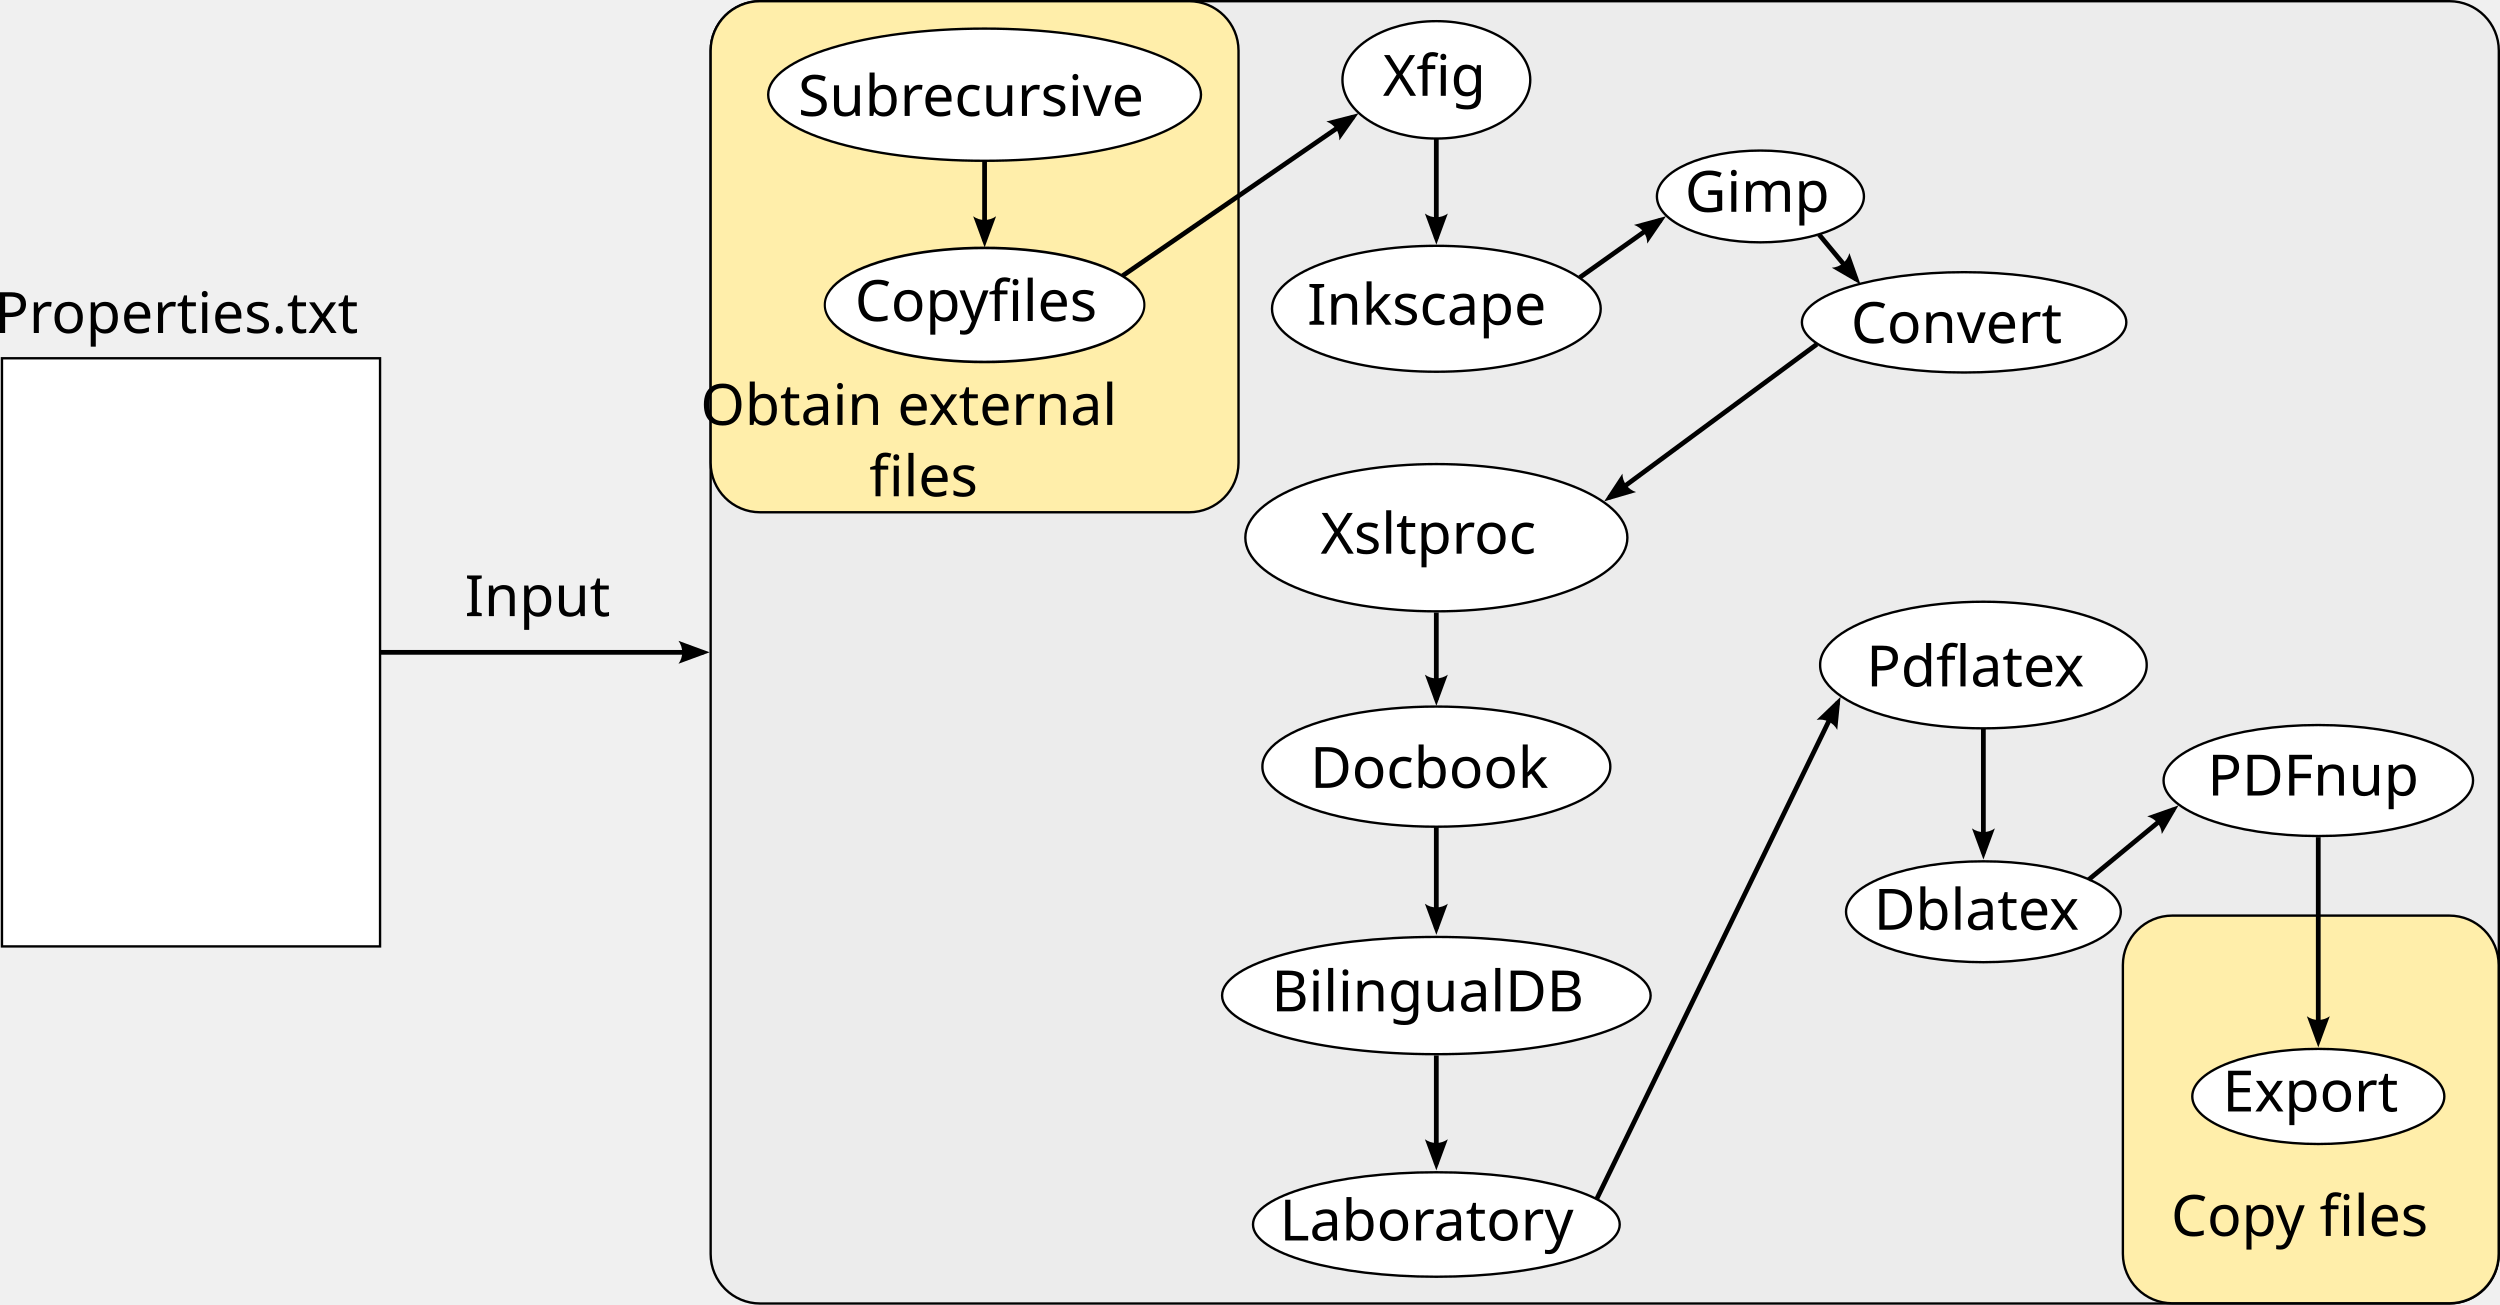
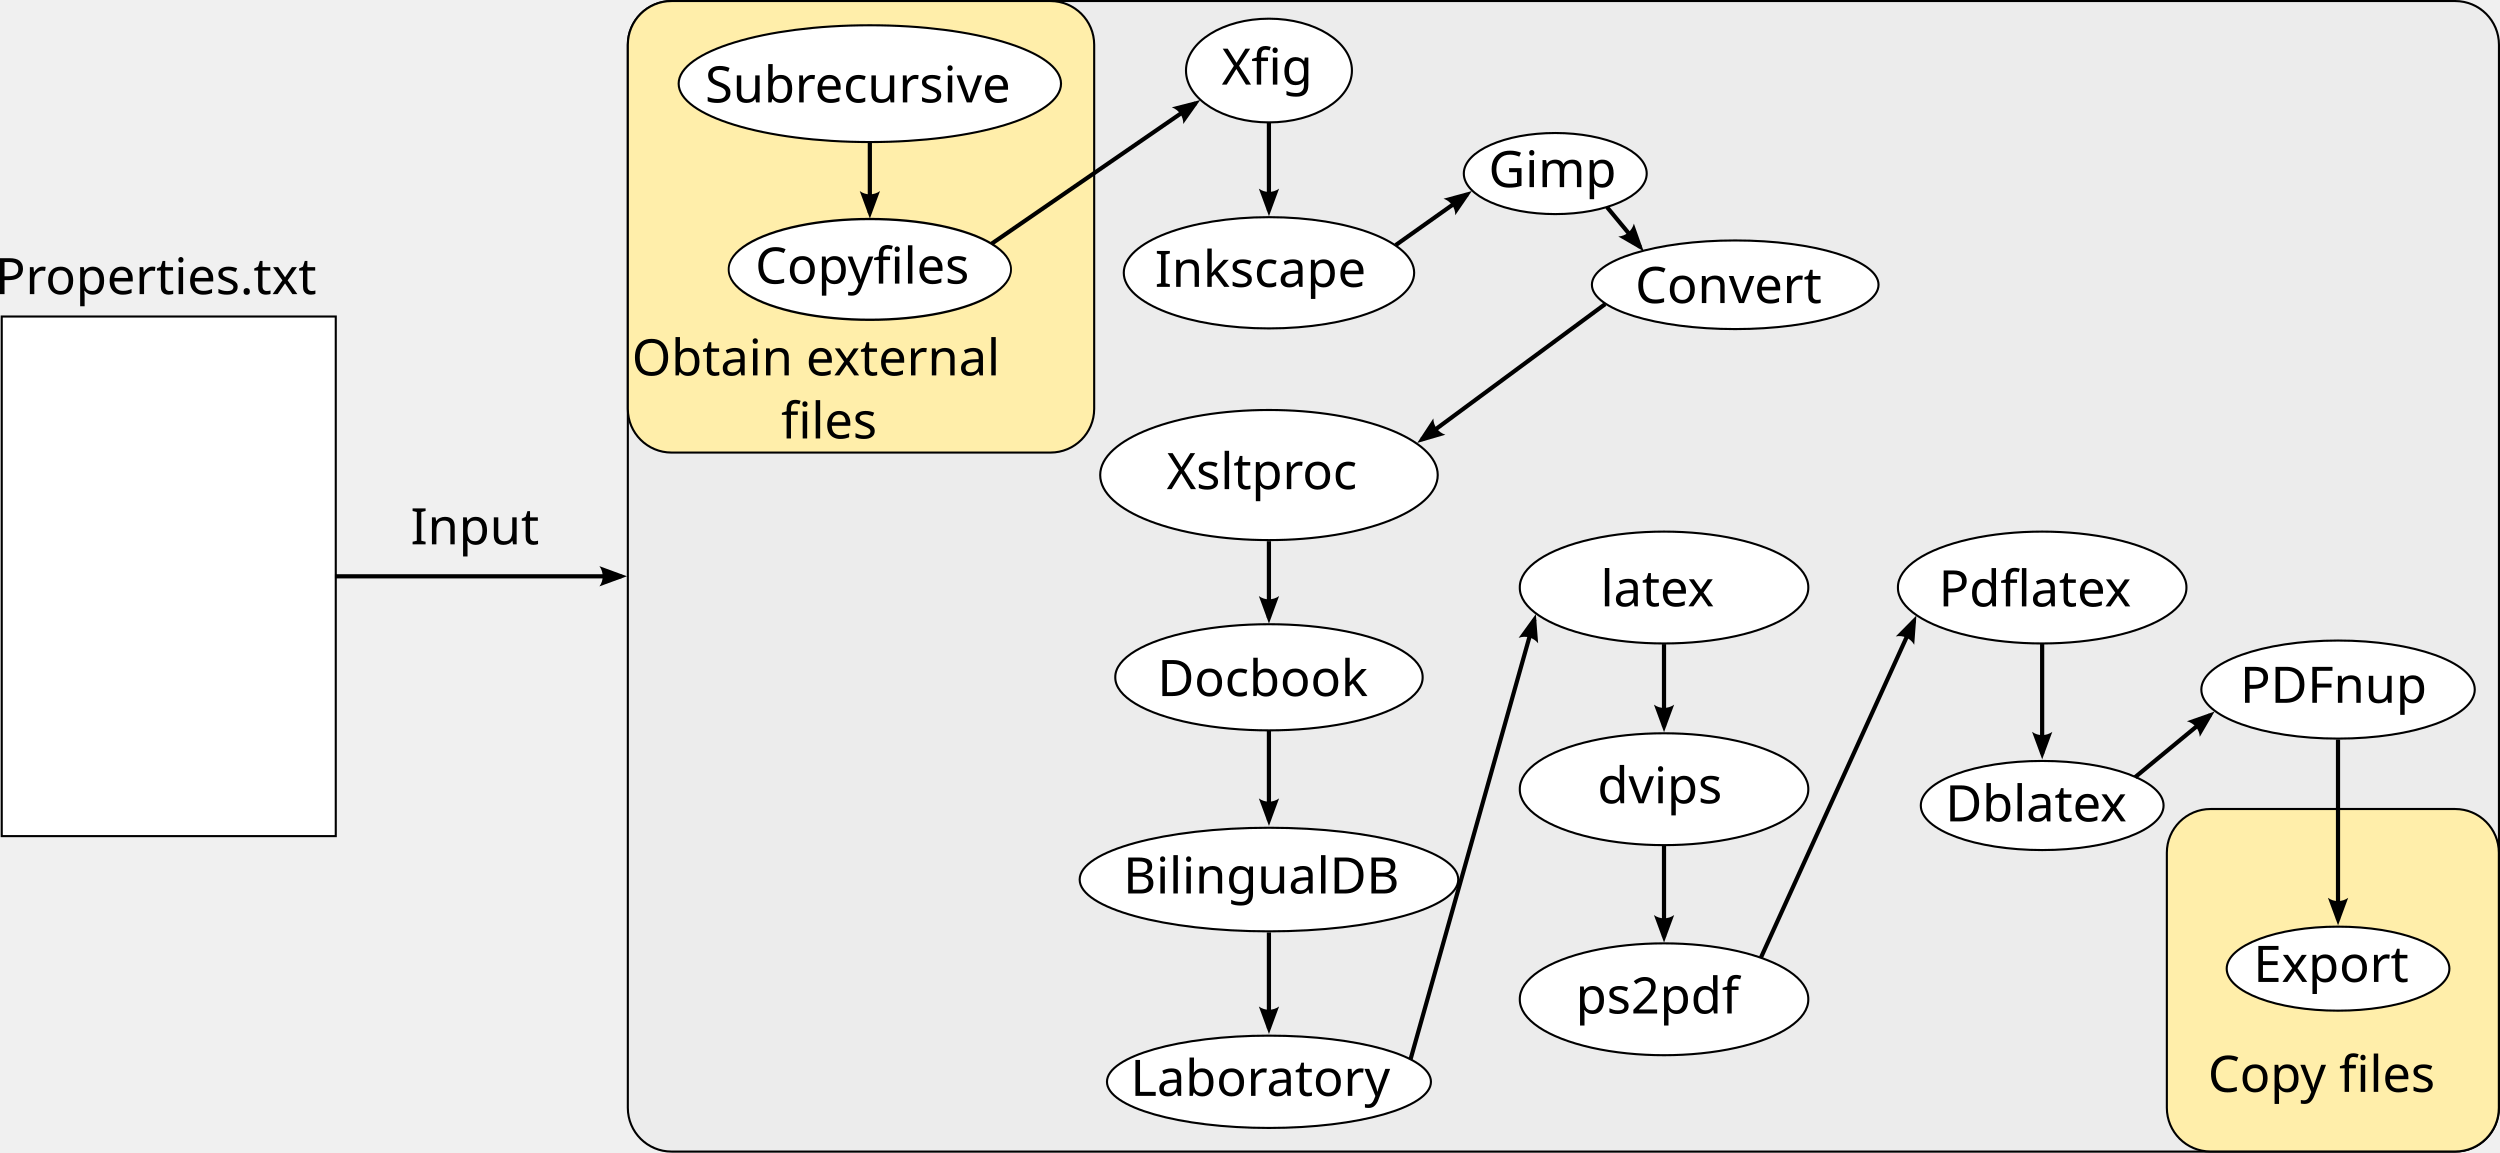
- <svg xmlns="http://www.w3.org/2000/svg" width="525.675" height="274.336" id="svg2" version="1.0">
+ <svg xmlns="http://www.w3.org/2000/svg" width="595.018" height="274.336" id="svg2" version="1.0">
  <defs id="defs4">
    <marker orient="auto" refY="0" refX="0" id="Arrow2Lend" style="overflow:visible">
      <path id="path3357" style="font-size:12px;fill-rule:evenodd;stroke-width:0.625;stroke-linejoin:round" d="M 8.719,4.034 L -2.207,0.016 L 8.719,-4.002 C 6.973,-1.63 6.983,1.616 8.719,4.034 z " transform="matrix(-1.1,0,0,-1.1,-1.1,0)" />
    </marker>
    <marker orient="auto" refY="0" refX="0" id="Arrow2Mstart" style="overflow:visible">
      <path id="path3218" style="font-size:12px;fill-rule:evenodd;stroke-width:0.625;stroke-linejoin:round" d="M 8.719,4.034 L -2.207,0.016 L 8.719,-4.002 C 6.973,-1.63 6.983,1.616 8.719,4.034 z " transform="scale(0.6,0.6)" />
    </marker>
    <marker orient="auto" refY="0" refX="0" id="Arrow2Mend" style="overflow:visible">
      <path id="path3221" style="font-size:12px;fill-rule:evenodd;stroke-width:0.625;stroke-linejoin:round" d="M 8.719,4.034 L -2.207,0.016 L 8.719,-4.002 C 6.973,-1.63 6.983,1.616 8.719,4.034 z " transform="scale(-0.6,-0.6)" />
    </marker>
  </defs>
  <g id="layer1" transform="translate(-1.019056,-165.4084)">
    <text xml:space="preserve" style="font-size:12px;font-style:normal;font-weight:normal;fill:#000000;fill-opacity:1;stroke:none;stroke-width:1px;stroke-linecap:butt;stroke-linejoin:miter;stroke-opacity:1;font-family:Verdana" x="433.064" y="282.679" id="text2474" transform="translate(85.0043,-97.28742)">
      <tspan id="tspan2476" x="433.064" y="282.679"> </tspan>
    </text>
-     <g id="g4698" transform="translate(0,6.926212)">
-       <rect ry="10.4" rx="10.4" y="158.732" x="150.448" height="273.836" width="375.996" id="rect3524" style="fill:#ececec;fill-opacity:1;fill-rule:nonzero;stroke:#000000;stroke-width:0.5;stroke-miterlimit:4;stroke-dasharray:none;stroke-dashoffset:0;stroke-opacity:1" />
-       <g transform="translate(-145.6087,195.8317)" id="g2301">
-         <path style="opacity:1;fill:#ffffff;fill-opacity:1;fill-rule:nonzero;stroke:#000000;stroke-width:0.5;stroke-miterlimit:4;stroke-dasharray:none;stroke-dashoffset:0;stroke-opacity:1" id="path2287" d="M 388.655 101.318 A 21.766 9.649 0 1 1  345.122,101.318 A 21.766 9.649 0 1 1  388.655 101.318 z" transform="translate(149.9023,-97.36083)" />
-         <text xml:space="preserve" style="font-size:12px;font-style:normal;font-weight:normal;fill:#000000;fill-opacity:1;stroke:none;stroke-width:1px;stroke-linecap:butt;stroke-linejoin:miter;stroke-opacity:1;font-family:Verdana" x="500.914" y="7.191" id="text2182">
-           <tspan id="tspan2184" x="500.914" y="7.191">Gimp</tspan>
+     <rect style="fill:#ececec;fill-opacity:1;fill-rule:nonzero;stroke:#000000;stroke-width:0.5;stroke-miterlimit:4;stroke-dasharray:none;stroke-dashoffset:0;stroke-opacity:1" id="rect3524" width="445.34" height="273.836" x="150.448" y="165.658" rx="10.4" ry="10.4" />
+     <g id="g2301" transform="translate(-145.6087,202.7579)">
+       <path transform="translate(149.9023,-97.36083)" d="M 388.655 101.318 A 21.766 9.649 0 1 1  345.122,101.318 A 21.766 9.649 0 1 1  388.655 101.318 z" id="path2287" style="opacity:1;fill:#ffffff;fill-opacity:1;fill-rule:nonzero;stroke:#000000;stroke-width:0.5;stroke-miterlimit:4;stroke-dasharray:none;stroke-dashoffset:0;stroke-opacity:1" />
+       <text id="text2182" y="7.191" x="500.914" style="font-size:12px;font-style:normal;font-weight:normal;fill:#000000;fill-opacity:1;stroke:none;stroke-width:1px;stroke-linecap:butt;stroke-linejoin:miter;stroke-opacity:1;font-family:Verdana" xml:space="preserve">
+         <tspan y="7.191" x="500.914" id="tspan2184">Gimp</tspan>
+       </text>
+     </g>
+     <g id="g2335" transform="translate(-130.7219,225.0398)">
+       <path transform="translate(149.9023,-97.36083)" d="M 320.438 198.93 A 36.577 12.566 0 1 1  247.285,198.93 A 36.577 12.566 0 1 1  320.438 198.93 z" id="path2295" style="opacity:1;fill:#ffffff;fill-opacity:1;fill-rule:nonzero;stroke:#000000;stroke-width:0.5;stroke-miterlimit:4;stroke-dasharray:none;stroke-dashoffset:0;stroke-opacity:1" />
+       <text id="text3419" y="106.037" x="407.235" style="font-size:12px;font-style:normal;font-weight:normal;fill:#000000;fill-opacity:1;stroke:none;stroke-width:1px;stroke-linecap:butt;stroke-linejoin:miter;stroke-opacity:1;font-family:Verdana" xml:space="preserve">
+         <tspan y="106.037" x="407.235" id="tspan3421">Docbook</tspan>
+       </text>
+     </g>
+     <g id="g2394" transform="translate(41.48033,290.4019)">
+       <path transform="translate(270.1787,-103.33)" d="M 204.306 170.052 A 28.89 10.605 0 1 1  146.525,170.052 A 28.89 10.605 0 1 1  204.306 170.052 z" id="path2392" style="opacity:1;fill:#ffffff;fill-opacity:1;fill-rule:nonzero;stroke:#000000;stroke-width:0.5;stroke-miterlimit:4;stroke-dasharray:none;stroke-dashoffset:0;stroke-opacity:1" />
+       <text id="text2388" y="70.5" x="422.555" style="font-size:12px;font-style:normal;font-weight:normal;fill:#000000;fill-opacity:1;stroke:none;stroke-width:1px;stroke-linecap:butt;stroke-linejoin:miter;stroke-opacity:1;font-family:Verdana" xml:space="preserve">
+         <tspan y="70.5" x="422.555" id="tspan2390">Dblatex</tspan>
+       </text>
+     </g>
+     <rect ry="10.4" rx="10.4" y="165.658" x="150.448" height="107.465" width="110.994" id="rect3533" style="fill:#ffeeaa;fill-opacity:1;fill-rule:nonzero;stroke:#000000;stroke-width:0.5;stroke-miterlimit:4;stroke-dasharray:none;stroke-dashoffset:0;stroke-opacity:1" />
+     <g id="g3540" transform="translate(-224.9815,318.6702)">
+       <path style="fill:#ffffff;fill-opacity:1;fill-rule:nonzero;stroke:#000000;stroke-width:0.636;stroke-miterlimit:4;stroke-dasharray:none;stroke-dashoffset:0;stroke-opacity:1" id="path3546" d="M 344.224 7.969 A 47.348 13.688 0 1 1  249.529,7.969 A 47.348 13.688 0 1 1  344.224 7.969 z" transform="matrix(0.7095948,0,0,0.8721525,222.3667,-96.09201)" />
+       <text xml:space="preserve" style="font-size:12px;font-style:normal;font-weight:normal;fill:#000000;fill-opacity:1;stroke:none;stroke-width:1px;stroke-linecap:butt;stroke-linejoin:miter;stroke-opacity:1;font-family:Verdana" x="405.753" y="-85.761" id="text3542">
+         <tspan id="tspan3544" x="405.753" y="-85.761">Copyfiles</tspan>
+       </text>
+     </g>
+     <g id="g2513" transform="translate(0,6.926212)">
+       <g transform="translate(-73.50084,214.3984)" id="g3548">
+         <path transform="translate(149.9023,-97.36083)" d="M 246.387 58.234 A 19.747 12.342 0 1 1  206.893,58.234 A 19.747 12.342 0 1 1  246.387 58.234 z" id="path3554" style="opacity:1;fill:#ffffff;fill-opacity:1;fill-rule:nonzero;stroke:#000000;stroke-width:0.5;stroke-miterlimit:4;stroke-dasharray:none;stroke-dashoffset:0;stroke-opacity:1" />
+         <text id="text3550" y="-35.778" x="365.296" style="font-size:12px;font-style:normal;font-weight:normal;fill:#000000;fill-opacity:1;stroke:none;stroke-width:1px;stroke-linecap:butt;stroke-linejoin:miter;stroke-opacity:1;font-family:Verdana" xml:space="preserve">
+           <tspan y="-35.778" x="365.296" id="tspan3552">Xfig</tspan>
        </text>
      </g>
-       <g transform="translate(-130.7219,218.1136)" id="g2335">
-         <path style="opacity:1;fill:#ffffff;fill-opacity:1;fill-rule:nonzero;stroke:#000000;stroke-width:0.5;stroke-miterlimit:4;stroke-dasharray:none;stroke-dashoffset:0;stroke-opacity:1" id="path2295" d="M 320.438 198.93 A 36.577 12.566 0 1 1  247.285,198.93 A 36.577 12.566 0 1 1  320.438 198.93 z" transform="translate(149.9023,-97.36083)" />
-         <text xml:space="preserve" style="font-size:12px;font-style:normal;font-weight:normal;fill:#000000;fill-opacity:1;stroke:none;stroke-width:1px;stroke-linecap:butt;stroke-linejoin:miter;stroke-opacity:1;font-family:Verdana" x="407.235" y="106.037" id="text3419">
-           <tspan id="tspan3421" x="407.235" y="106.037">Docbook</tspan>
+       <g transform="translate(-158.7715,255.8038)" id="g3556">
+         <path transform="translate(149.9023,-97.36083)" d="M 346.468 64.966 A 34.557 13.239 0 1 1  277.354,64.966 A 34.557 13.239 0 1 1  346.468 64.966 z" id="path3562" style="opacity:1;fill:#ffffff;fill-opacity:1;fill-rule:nonzero;stroke:#000000;stroke-width:0.5;stroke-miterlimit:4;stroke-dasharray:none;stroke-dashoffset:0;stroke-opacity:1" />
+         <text id="text3558" y="-29.044" x="434.646" style="font-size:12px;font-style:normal;font-weight:normal;fill:#000000;fill-opacity:1;stroke:none;stroke-width:1px;stroke-linecap:butt;stroke-linejoin:miter;stroke-opacity:1;font-family:Verdana" xml:space="preserve">
+           <tspan y="-29.044" x="434.646" id="tspan3560">Inkscape</tspan>
        </text>
      </g>
-       <g transform="translate(-27.52192,283.4757)" id="g2394">
-         <path style="opacity:1;fill:#ffffff;fill-opacity:1;fill-rule:nonzero;stroke:#000000;stroke-width:0.5;stroke-miterlimit:4;stroke-dasharray:none;stroke-dashoffset:0;stroke-opacity:1" id="path2392" d="M 204.306 170.052 A 28.89 10.605 0 1 1  146.525,170.052 A 28.89 10.605 0 1 1  204.306 170.052 z" transform="translate(270.1787,-103.33)" />
-         <text xml:space="preserve" style="font-size:12px;font-style:normal;font-weight:normal;fill:#000000;fill-opacity:1;stroke:none;stroke-width:1px;stroke-linecap:butt;stroke-linejoin:miter;stroke-opacity:1;font-family:Verdana" x="422.555" y="70.5" id="text2388">
-           <tspan id="tspan2390" x="422.555" y="70.5">Dblatex</tspan>
-         </text>
-       </g>
-       <rect style="fill:#ffeeaa;fill-opacity:1;fill-rule:nonzero;stroke:#000000;stroke-width:0.5;stroke-miterlimit:4;stroke-dasharray:none;stroke-dashoffset:0;stroke-opacity:1" id="rect3533" width="110.994" height="107.465" x="150.448" y="158.732" rx="10.4" ry="10.4" />
-       <g transform="translate(-224.9815,311.744)" id="g3540">
-         <path transform="matrix(0.7095948,0,0,0.8721525,222.3667,-96.09201)" d="M 344.224 7.969 A 47.348 13.688 0 1 1  249.529,7.969 A 47.348 13.688 0 1 1  344.224 7.969 z" id="path3546" style="fill:#ffffff;fill-opacity:1;fill-rule:nonzero;stroke:#000000;stroke-width:0.636;stroke-miterlimit:4;stroke-dasharray:none;stroke-dashoffset:0;stroke-opacity:1" />
-         <text id="text3542" y="-85.761" x="405.753" style="font-size:12px;font-style:normal;font-weight:normal;fill:#000000;fill-opacity:1;stroke:none;stroke-width:1px;stroke-linecap:butt;stroke-linejoin:miter;stroke-opacity:1;font-family:Verdana" xml:space="preserve">
-           <tspan y="-85.761" x="405.753" id="tspan3544">Copyfiles</tspan>
-         </text>
-       </g>
-       <g id="g2513">
-         <g id="g3548" transform="translate(-73.50084,214.3984)">
-           <path style="opacity:1;fill:#ffffff;fill-opacity:1;fill-rule:nonzero;stroke:#000000;stroke-width:0.5;stroke-miterlimit:4;stroke-dasharray:none;stroke-dashoffset:0;stroke-opacity:1" id="path3554" d="M 246.387 58.234 A 19.747 12.342 0 1 1  206.893,58.234 A 19.747 12.342 0 1 1  246.387 58.234 z" transform="translate(149.9023,-97.36083)" />
-           <text xml:space="preserve" style="font-size:12px;font-style:normal;font-weight:normal;fill:#000000;fill-opacity:1;stroke:none;stroke-width:1px;stroke-linecap:butt;stroke-linejoin:miter;stroke-opacity:1;font-family:Verdana" x="365.296" y="-35.778" id="text3550">
-             <tspan id="tspan3552" x="365.296" y="-35.778">Xfig</tspan>
-           </text>
-         </g>
-         <g id="g3556" transform="translate(-158.7715,255.8038)">
-           <path style="opacity:1;fill:#ffffff;fill-opacity:1;fill-rule:nonzero;stroke:#000000;stroke-width:0.5;stroke-miterlimit:4;stroke-dasharray:none;stroke-dashoffset:0;stroke-opacity:1" id="path3562" d="M 346.468 64.966 A 34.557 13.239 0 1 1  277.354,64.966 A 34.557 13.239 0 1 1  346.468 64.966 z" transform="translate(149.9023,-97.36083)" />
-           <text xml:space="preserve" style="font-size:12px;font-style:normal;font-weight:normal;fill:#000000;fill-opacity:1;stroke:none;stroke-width:1px;stroke-linecap:butt;stroke-linejoin:miter;stroke-opacity:1;font-family:Verdana" x="434.646" y="-29.044" id="text3558">
-             <tspan id="tspan3560" x="434.646" y="-29.044">Inkscape</tspan>
-           </text>
-         </g>
-       </g>
-       <g id="g3572" transform="translate(-26.70789,194.477)">
-         <path transform="translate(149.9023,-97.36083)" d="M 324.926 129.143 A 34.108 10.547 0 1 1  256.709,129.143 A 34.108 10.547 0 1 1  324.926 129.143 z" id="path3580" style="fill:#ffffff;fill-opacity:1;fill-rule:nonzero;stroke:#000000;stroke-width:0.5;stroke-miterlimit:4;stroke-dasharray:none;stroke-dashoffset:0;stroke-opacity:1" />
-         <text id="text3574" y="36.133" x="416.919" style="font-size:12px;font-style:normal;font-weight:normal;fill:#000000;fill-opacity:1;stroke:none;stroke-width:1px;stroke-linecap:butt;stroke-linejoin:miter;stroke-opacity:1;font-family:Verdana" xml:space="preserve">
-           <tspan y="36.133" x="416.919" id="tspan3576">Convert</tspan>
-           <tspan id="tspan3578" y="51.133" x="416.919" />
-         </text>
-       </g>
-       <g id="g3582" transform="translate(-62.05663,215.9776)">
-         <path transform="translate(149.9023,-97.36083)" d="M 255.363 152.929 A 40.167 15.483 0 1 1  175.029,152.929 A 40.167 15.483 0 1 1  255.363 152.929 z" id="path3588" style="opacity:1;fill:#ffffff;fill-opacity:1;fill-rule:nonzero;stroke:#000000;stroke-width:0.5;stroke-miterlimit:4;stroke-dasharray:none;stroke-dashoffset:0;stroke-opacity:1" />
-         <text id="text3584" y="58.92" x="340.75" style="font-size:12px;font-style:normal;font-weight:normal;fill:#000000;fill-opacity:1;stroke:none;stroke-width:1px;stroke-linecap:butt;stroke-linejoin:miter;stroke-opacity:1;font-family:Verdana" xml:space="preserve">
-           <tspan id="tspan3586" y="58.92" x="340.75">Xsltproc</tspan>
-         </text>
-       </g>
-       <g id="g3598" transform="translate(-97.37204,240.0578)">
-         <path transform="translate(149.9023,-97.36083)" d="M 399.874 155.622 A 34.333 13.239 0 1 1  331.209,155.622 A 34.333 13.239 0 1 1  399.874 155.622 z" id="path3604" style="fill:#ffffff;fill-opacity:1;fill-rule:nonzero;stroke:#000000;stroke-width:0.5;stroke-miterlimit:4;stroke-dasharray:none;stroke-dashoffset:0;stroke-opacity:1" />
-         <text id="text3600" y="62.758" x="490.835" style="font-size:12px;font-style:normal;font-weight:normal;fill:#000000;fill-opacity:1;stroke:none;stroke-width:1px;stroke-linecap:butt;stroke-linejoin:miter;stroke-opacity:1;font-family:Verdana" xml:space="preserve">
-           <tspan y="62.758" x="490.835" id="tspan3602">Pdflatex</tspan>
-         </text>
-       </g>
-       <g id="g3606" transform="translate(-52.98403,200.3905)">
-         <path transform="translate(149.9023,-97.36083)" d="M 424.109 219.575 A 32.537 11.669 0 1 1  359.034,219.575 A 32.537 11.669 0 1 1  424.109 219.575 z" id="path3612" style="opacity:1;fill:#ffffff;fill-opacity:1;fill-rule:nonzero;stroke:#000000;stroke-width:0.5;stroke-miterlimit:4;stroke-dasharray:none;stroke-dashoffset:0;stroke-opacity:1" />
-         <text id="text3608" y="125.369" x="518.177" style="font-size:12px;font-style:normal;font-weight:normal;fill:#000000;fill-opacity:1;stroke:none;stroke-width:1px;stroke-linecap:butt;stroke-linejoin:miter;stroke-opacity:1;font-family:Verdana" xml:space="preserve">
-           <tspan y="125.369" x="518.177" id="tspan3610">PDFnup</tspan>
-         </text>
-       </g>
-       <rect ry="10.4" rx="10.4" y="351.006" x="447.397" height="81.517" width="79.021" id="rect4518" style="fill:#ffeeaa;fill-opacity:1;fill-rule:nonzero;stroke:#000000;stroke-width:0.5;stroke-miterlimit:4;stroke-dasharray:none;stroke-dashoffset:0;stroke-opacity:1" />
-       <path style="fill:#ffffff;fill-opacity:1;fill-rule:nonzero;stroke:#000000;stroke-width:0.5;stroke-miterlimit:4;stroke-dasharray:none;stroke-dashoffset:0;stroke-opacity:1" id="path3620" d="M 5.5 189.897 A 26.5 10 0 1 1  -47.5,189.897 A 26.5 10 0 1 1  5.5 189.897 z" transform="translate(509.4899,199.1346)" />
-       <text xml:space="preserve" style="font-size:12px;font-style:normal;font-weight:normal;fill:#000000;fill-opacity:1;stroke:none;stroke-width:1px;stroke-linecap:butt;stroke-linejoin:miter;stroke-opacity:1;font-family:Verdana" x="468.366" y="392.187" id="text3616">
-         <tspan id="tspan3618" x="468.366" y="392.187">Export</tspan>
-       </text>
-       <g transform="translate(-119.2668,-6.100592)" id="g2492">
-         <path style="fill:#ffffff;fill-opacity:1;fill-rule:nonzero;stroke:#000000;stroke-width:0.5;stroke-miterlimit:4;stroke-dasharray:none;stroke-dashoffset:0;stroke-opacity:1" id="path2478" d="M 287.813 281.782 A 45.503 13.898 0 1 1  196.807,281.782 A 45.503 13.898 0 1 1  287.813 281.782 z" transform="translate(85.0043,-97.28742)" />
-         <text xml:space="preserve" style="font-size:12px;font-style:normal;font-weight:normal;fill:#000000;fill-opacity:1;stroke:none;stroke-width:1px;stroke-linecap:butt;stroke-linejoin:miter;stroke-opacity:1;font-family:Verdana" x="288.109" y="188.962" id="text2462">
-           <tspan id="tspan2464" x="288.109" y="188.962">Subrecursive</tspan>
-         </text>
-       </g>
-       <g transform="translate(-95.77715,203.8922)" id="g2497">
-         <path style="opacity:1;fill:#ffffff;fill-opacity:1;fill-rule:nonzero;stroke:#000000;stroke-width:0.5;stroke-miterlimit:4;stroke-dasharray:none;stroke-dashoffset:0;stroke-opacity:1" id="path2480" d="M 352.369 309.353 A 38.554 10.984 0 1 1  275.26,309.353 A 38.554 10.984 0 1 1  352.369 309.353 z" transform="translate(85.0043,-97.28742)" />
-         <text xml:space="preserve" style="font-size:12px;font-style:normal;font-weight:normal;fill:#000000;fill-opacity:1;stroke:none;stroke-width:1px;stroke-linecap:butt;stroke-linejoin:miter;stroke-opacity:1;font-family:Verdana" x="365.88" y="215.417" id="text2470">
-           <tspan id="tspan2472" x="365.88" y="215.417">Laboratory</tspan>
-         </text>
-       </g>
-       <g transform="translate(-74.48256,78.19791)" id="g2502">
-         <path style="opacity:1;fill:#ffffff;fill-opacity:1;fill-rule:nonzero;stroke:#000000;stroke-width:0.5;stroke-miterlimit:4;stroke-dasharray:none;stroke-dashoffset:0;stroke-opacity:1" id="path2482" d="M 337.575 386.91 A 45.055 12.328 0 1 1  247.465,386.91 A 45.055 12.328 0 1 1  337.575 386.91 z" transform="translate(85.0043,-97.28742)" />
-         <text xml:space="preserve" style="font-size:12px;font-style:normal;font-weight:normal;fill:#000000;fill-opacity:1;stroke:none;stroke-width:1px;stroke-linecap:butt;stroke-linejoin:miter;stroke-opacity:1;font-family:Verdana" x="342.863" y="292.942" id="text2466">
-           <tspan id="tspan2468" x="342.863" y="292.942">BilingualDB</tspan>
-         </text>
-       </g>
-       <path id="path2525" d="M 208.047,192.257 L 208.047,209.186" style="fill:none;fill-rule:evenodd;stroke:#000000;stroke-width:1px;stroke-linecap:butt;stroke-linejoin:miter;marker-end:url(#Arrow2Mend);stroke-opacity:1" />
-       <path id="path3496" d="M 237.006,216.508 L 285.595,183.055" style="fill:none;fill-rule:evenodd;stroke:#000000;stroke-width:1px;stroke-linecap:butt;stroke-linejoin:miter;marker-end:url(#Arrow2Mend);stroke-opacity:1" />
-       <path id="path3498" d="M 303.032,187.502 L 303.032,208.611" style="fill:none;fill-rule:evenodd;stroke:#000000;stroke-width:1px;stroke-linecap:butt;stroke-linejoin:miter;marker-end:url(#Arrow2Mend);stroke-opacity:1" />
-       <path id="path3500" d="M 333.198,216.829 L 350.26,204.72" style="fill:none;fill-rule:evenodd;stroke:#000000;stroke-width:1px;stroke-linecap:butt;stroke-linejoin:miter;marker-end:url(#Arrow2Mend);stroke-opacity:1" />
-       <path id="path3502" d="M 383.52,207.807 L 391.373,217.268" style="fill:none;fill-rule:evenodd;stroke:#000000;stroke-width:1px;stroke-linecap:butt;stroke-linejoin:miter;marker-end:url(#Arrow2Mend);stroke-opacity:1" />
-       <path id="path3504" d="M 383.064,230.852 L 339.388,263.11" style="fill:none;fill-rule:evenodd;stroke:#000000;stroke-width:1px;stroke-linecap:butt;stroke-linejoin:miter;marker-end:url(#Arrow2Mend);stroke-opacity:1" />
-       <path id="path3508" d="M 303.032,287.287 L 303.032,305.575" style="fill:none;fill-rule:evenodd;stroke:#000000;stroke-width:1px;stroke-linecap:butt;stroke-linejoin:miter;marker-end:url(#Arrow2Mend);stroke-opacity:1" />
-       <path style="fill:none;fill-rule:evenodd;stroke:#000000;stroke-width:1px;stroke-linecap:butt;stroke-linejoin:miter;marker-end:url(#Arrow2Mend);stroke-opacity:1" d="M 303.032,332.416 L 303.032,353.736" id="path3510" />
-       <path id="path3512" d="M 303.032,380.416 L 303.032,403.262" style="fill:none;fill-rule:evenodd;stroke:#000000;stroke-width:1px;stroke-linecap:butt;stroke-linejoin:miter;marker-end:url(#Arrow2Mend);stroke-opacity:1" />
-       <path id="path3514" d="M 336.717,410.676 L 387.461,306.205" style="fill:none;fill-rule:evenodd;stroke:#000000;stroke-width:1px;stroke-linecap:butt;stroke-linejoin:miter;marker-end:url(#Arrow2Mend);stroke-opacity:1" />
-       <path style="fill:none;fill-rule:evenodd;stroke:#000000;stroke-width:1px;stroke-linecap:butt;stroke-linejoin:miter;marker-end:url(#Arrow2Mend);stroke-opacity:1" d="M 418.062,311.768 L 418.062,337.891" id="path3516" />
-       <path id="path3518" d="M 440.174,343.466 L 458.089,328.674" style="fill:none;fill-rule:evenodd;stroke:#000000;stroke-width:1px;stroke-linecap:butt;stroke-linejoin:miter;marker-end:url(#Arrow2Mend);stroke-opacity:1" />
-       <path style="fill:none;fill-rule:evenodd;stroke:#000000;stroke-width:1px;stroke-linecap:butt;stroke-linejoin:miter;marker-end:url(#Arrow2Mend);stroke-opacity:1" d="M 488.48,334.514 L 488.48,377.396" id="path3520" />
-       <text id="text4508" y="247.834" x="206.138" style="font-size:12px;font-style:normal;font-weight:normal;text-align:center;text-anchor:middle;fill:#000000;fill-opacity:1;stroke:none;stroke-width:1px;stroke-linecap:butt;stroke-linejoin:miter;stroke-opacity:1;font-family:Verdana" xml:space="preserve">
-         <tspan id="tspan4512" y="247.834" x="206.138">Obtain external</tspan>
-         <tspan id="tspan4516" y="262.834" x="206.138">files</tspan>
-       </text>
-       <text id="text4520" y="418.354" x="457.523" style="font-size:12px;font-style:normal;font-weight:normal;fill:#000000;fill-opacity:1;stroke:none;stroke-width:1px;stroke-linecap:butt;stroke-linejoin:miter;stroke-opacity:1;font-family:Verdana" xml:space="preserve">
-         <tspan y="418.354" x="457.523" id="tspan4522">Copy files</tspan>
+     </g>
+     <g transform="translate(-26.70789,201.4032)" id="g3572">
+       <path style="fill:#ffffff;fill-opacity:1;fill-rule:nonzero;stroke:#000000;stroke-width:0.5;stroke-miterlimit:4;stroke-dasharray:none;stroke-dashoffset:0;stroke-opacity:1" id="path3580" d="M 324.926 129.143 A 34.108 10.547 0 1 1  256.709,129.143 A 34.108 10.547 0 1 1  324.926 129.143 z" transform="translate(149.9023,-97.36083)" />
+       <text xml:space="preserve" style="font-size:12px;font-style:normal;font-weight:normal;fill:#000000;fill-opacity:1;stroke:none;stroke-width:1px;stroke-linecap:butt;stroke-linejoin:miter;stroke-opacity:1;font-family:Verdana" x="416.919" y="36.133" id="text3574">
+         <tspan id="tspan3576" x="416.919" y="36.133">Convert</tspan>
+         <tspan x="416.919" y="51.133" id="tspan3578" />
      </text>
    </g>
+     <g transform="translate(-62.05663,222.9038)" id="g3582">
+       <path style="opacity:1;fill:#ffffff;fill-opacity:1;fill-rule:nonzero;stroke:#000000;stroke-width:0.5;stroke-miterlimit:4;stroke-dasharray:none;stroke-dashoffset:0;stroke-opacity:1" id="path3588" d="M 255.363 152.929 A 40.167 15.483 0 1 1  175.029,152.929 A 40.167 15.483 0 1 1  255.363 152.929 z" transform="translate(149.9023,-97.36083)" />
+       <text xml:space="preserve" style="font-size:12px;font-style:normal;font-weight:normal;fill:#000000;fill-opacity:1;stroke:none;stroke-width:1px;stroke-linecap:butt;stroke-linejoin:miter;stroke-opacity:1;font-family:Verdana" x="340.75" y="58.92" id="text3584">
+         <tspan x="340.75" y="58.92" id="tspan3586">Xsltproc</tspan>
+       </text>
+     </g>
+     <g transform="translate(-28.3698,246.984)" id="g3598">
+       <path style="fill:#ffffff;fill-opacity:1;fill-rule:nonzero;stroke:#000000;stroke-width:0.5;stroke-miterlimit:4;stroke-dasharray:none;stroke-dashoffset:0;stroke-opacity:1" id="path3604" d="M 399.874 155.622 A 34.333 13.239 0 1 1  331.209,155.622 A 34.333 13.239 0 1 1  399.874 155.622 z" transform="translate(149.9023,-97.36083)" />
+       <text xml:space="preserve" style="font-size:12px;font-style:normal;font-weight:normal;fill:#000000;fill-opacity:1;stroke:none;stroke-width:1px;stroke-linecap:butt;stroke-linejoin:miter;stroke-opacity:1;font-family:Verdana" x="490.835" y="62.758" id="text3600">
+         <tspan id="tspan3602" x="490.835" y="62.758">Pdflatex</tspan>
+       </text>
+     </g>
+     <g transform="translate(16.01822,207.3168)" id="g3606">
+       <path style="opacity:1;fill:#ffffff;fill-opacity:1;fill-rule:nonzero;stroke:#000000;stroke-width:0.5;stroke-miterlimit:4;stroke-dasharray:none;stroke-dashoffset:0;stroke-opacity:1" id="path3612" d="M 424.109 219.575 A 32.537 11.669 0 1 1  359.034,219.575 A 32.537 11.669 0 1 1  424.109 219.575 z" transform="translate(149.9023,-97.36083)" />
+       <text xml:space="preserve" style="font-size:12px;font-style:normal;font-weight:normal;fill:#000000;fill-opacity:1;stroke:none;stroke-width:1px;stroke-linecap:butt;stroke-linejoin:miter;stroke-opacity:1;font-family:Verdana" x="518.177" y="125.369" id="text3608">
+         <tspan id="tspan3610" x="518.177" y="125.369">PDFnup</tspan>
+       </text>
+     </g>
+     <rect style="fill:#ffeeaa;fill-opacity:1;fill-rule:nonzero;stroke:#000000;stroke-width:0.5;stroke-miterlimit:4;stroke-dasharray:none;stroke-dashoffset:0;stroke-opacity:1" id="rect4518" width="79.021" height="81.517" x="516.745" y="357.96" rx="10.4" ry="10.4" />
+     <path transform="translate(578.4922,206.0608)" d="M 5.5 189.897 A 26.5 10 0 1 1  -47.5,189.897 A 26.5 10 0 1 1  5.5 189.897 z" id="path3620" style="fill:#ffffff;fill-opacity:1;fill-rule:nonzero;stroke:#000000;stroke-width:0.5;stroke-miterlimit:4;stroke-dasharray:none;stroke-dashoffset:0;stroke-opacity:1" />
+     <text id="text3616" y="399.114" x="537.368" style="font-size:12px;font-style:normal;font-weight:normal;fill:#000000;fill-opacity:1;stroke:none;stroke-width:1px;stroke-linecap:butt;stroke-linejoin:miter;stroke-opacity:1;font-family:Verdana" xml:space="preserve">
+       <tspan y="399.114" x="537.368" id="tspan3618">Export</tspan>
+     </text>
+     <g id="g2492" transform="translate(-119.2668,0.8256202)">
+       <path transform="translate(85.0043,-97.28742)" d="M 287.813 281.782 A 45.503 13.898 0 1 1  196.807,281.782 A 45.503 13.898 0 1 1  287.813 281.782 z" id="path2478" style="fill:#ffffff;fill-opacity:1;fill-rule:nonzero;stroke:#000000;stroke-width:0.5;stroke-miterlimit:4;stroke-dasharray:none;stroke-dashoffset:0;stroke-opacity:1" />
+       <text id="text2462" y="188.962" x="288.109" style="font-size:12px;font-style:normal;font-weight:normal;fill:#000000;fill-opacity:1;stroke:none;stroke-width:1px;stroke-linecap:butt;stroke-linejoin:miter;stroke-opacity:1;font-family:Verdana" xml:space="preserve">
+         <tspan y="188.962" x="288.109" id="tspan2464">Subrecursive</tspan>
+       </text>
+     </g>
+     <g id="g2497" transform="translate(-95.77715,210.8184)">
+       <path transform="translate(85.0043,-97.28742)" d="M 352.369 309.353 A 38.554 10.984 0 1 1  275.26,309.353 A 38.554 10.984 0 1 1  352.369 309.353 z" id="path2480" style="opacity:1;fill:#ffffff;fill-opacity:1;fill-rule:nonzero;stroke:#000000;stroke-width:0.5;stroke-miterlimit:4;stroke-dasharray:none;stroke-dashoffset:0;stroke-opacity:1" />
+       <text id="text2470" y="215.417" x="365.88" style="font-size:12px;font-style:normal;font-weight:normal;fill:#000000;fill-opacity:1;stroke:none;stroke-width:1px;stroke-linecap:butt;stroke-linejoin:miter;stroke-opacity:1;font-family:Verdana" xml:space="preserve">
+         <tspan y="215.417" x="365.88" id="tspan2472">Laboratory</tspan>
+       </text>
+     </g>
+     <g id="g2502" transform="translate(-74.48256,85.12412)">
+       <path transform="translate(85.0043,-97.28742)" d="M 337.575 386.91 A 45.055 12.328 0 1 1  247.465,386.91 A 45.055 12.328 0 1 1  337.575 386.91 z" id="path2482" style="opacity:1;fill:#ffffff;fill-opacity:1;fill-rule:nonzero;stroke:#000000;stroke-width:0.5;stroke-miterlimit:4;stroke-dasharray:none;stroke-dashoffset:0;stroke-opacity:1" />
+       <text id="text2466" y="292.942" x="342.863" style="font-size:12px;font-style:normal;font-weight:normal;fill:#000000;fill-opacity:1;stroke:none;stroke-width:1px;stroke-linecap:butt;stroke-linejoin:miter;stroke-opacity:1;font-family:Verdana" xml:space="preserve">
+         <tspan y="292.942" x="342.863" id="tspan2468">BilingualDB</tspan>
+       </text>
+     </g>
+     <path style="fill:none;fill-rule:evenodd;stroke:#000000;stroke-width:1px;stroke-linecap:butt;stroke-linejoin:miter;marker-end:url(#Arrow2Mend);stroke-opacity:1" d="M 208.047,199.183 L 208.047,216.112" id="path2525" />
+     <path style="fill:none;fill-rule:evenodd;stroke:#000000;stroke-width:1px;stroke-linecap:butt;stroke-linejoin:miter;marker-end:url(#Arrow2Mend);stroke-opacity:1" d="M 237.006,223.434 L 285.595,189.981" id="path3496" />
+     <path style="fill:none;fill-rule:evenodd;stroke:#000000;stroke-width:1px;stroke-linecap:butt;stroke-linejoin:miter;marker-end:url(#Arrow2Mend);stroke-opacity:1" d="M 303.032,194.428 L 303.032,215.538" id="path3498" />
+     <path style="fill:none;fill-rule:evenodd;stroke:#000000;stroke-width:1px;stroke-linecap:butt;stroke-linejoin:miter;marker-end:url(#Arrow2Mend);stroke-opacity:1" d="M 333.198,223.755 L 350.26,211.646" id="path3500" />
+     <path style="fill:none;fill-rule:evenodd;stroke:#000000;stroke-width:1px;stroke-linecap:butt;stroke-linejoin:miter;marker-end:url(#Arrow2Mend);stroke-opacity:1" d="M 383.52,214.733 L 391.373,224.195" id="path3502" />
+     <path style="fill:none;fill-rule:evenodd;stroke:#000000;stroke-width:1px;stroke-linecap:butt;stroke-linejoin:miter;marker-end:url(#Arrow2Mend);stroke-opacity:1" d="M 383.064,237.778 L 339.388,270.036" id="path3504" />
+     <path style="fill:none;fill-rule:evenodd;stroke:#000000;stroke-width:1px;stroke-linecap:butt;stroke-linejoin:miter;marker-end:url(#Arrow2Mend);stroke-opacity:1" d="M 303.032,294.213 L 303.032,312.501" id="path3508" />
+     <path id="path3510" d="M 303.032,339.342 L 303.032,360.662" style="fill:none;fill-rule:evenodd;stroke:#000000;stroke-width:1px;stroke-linecap:butt;stroke-linejoin:miter;marker-end:url(#Arrow2Mend);stroke-opacity:1" />
+     <path style="fill:none;fill-rule:evenodd;stroke:#000000;stroke-width:1px;stroke-linecap:butt;stroke-linejoin:miter;marker-end:url(#Arrow2Mend);stroke-opacity:1" d="M 303.032,387.342 L 303.032,410.188" id="path3512" />
+     <path style="fill:none;fill-rule:evenodd;stroke:#000000;stroke-width:1px;stroke-linecap:butt;stroke-linejoin:miter;marker-end:url(#Arrow2Mend);stroke-opacity:1" d="M 336.717,417.603 L 366.212,312.841" id="path3514" />
+     <path id="path3516" d="M 487.065,318.694 L 487.065,344.817" style="fill:none;fill-rule:evenodd;stroke:#000000;stroke-width:1px;stroke-linecap:butt;stroke-linejoin:miter;marker-end:url(#Arrow2Mend);stroke-opacity:1" />
+     <path style="fill:none;fill-rule:evenodd;stroke:#000000;stroke-width:1px;stroke-linecap:butt;stroke-linejoin:miter;marker-end:url(#Arrow2Mend);stroke-opacity:1" d="M 509.176,350.392 L 527.091,335.6" id="path3518" />
+     <path id="path3520" d="M 557.483,341.441 L 557.483,384.322" style="fill:none;fill-rule:evenodd;stroke:#000000;stroke-width:1px;stroke-linecap:butt;stroke-linejoin:miter;marker-end:url(#Arrow2Mend);stroke-opacity:1" />
+     <text xml:space="preserve" style="font-size:12px;font-style:normal;font-weight:normal;text-align:center;text-anchor:middle;fill:#000000;fill-opacity:1;stroke:none;stroke-width:1px;stroke-linecap:butt;stroke-linejoin:miter;stroke-opacity:1;font-family:Verdana" x="206.138" y="254.76" id="text4508">
+       <tspan x="206.138" y="254.76" id="tspan4512">Obtain external</tspan>
+       <tspan x="206.138" y="269.76" id="tspan4516">files</tspan>
+     </text>
+     <text xml:space="preserve" style="font-size:12px;font-style:normal;font-weight:normal;fill:#000000;fill-opacity:1;stroke:none;stroke-width:1px;stroke-linecap:butt;stroke-linejoin:miter;stroke-opacity:1;font-family:Verdana" x="526.525" y="425.28" id="text4520">
+       <tspan id="tspan4522" x="526.525" y="425.28">Copy files</tspan>
+     </text>
    <rect style="fill:#ffffff;fill-opacity:1;fill-rule:nonzero;stroke:#000000;stroke-width:0.5;stroke-miterlimit:4;stroke-dasharray:none;stroke-dashoffset:0;stroke-opacity:1" id="rect4524" width="79.501" height="123.668" x="1.432" y="240.742" />
    <text xml:space="preserve" style="font-size:12px;font-style:normal;font-weight:normal;fill:#000000;fill-opacity:1;stroke:none;stroke-width:1px;stroke-linecap:butt;stroke-linejoin:miter;stroke-opacity:1;font-family:Verdana" x="-0.153" y="235.423" id="text4526">
      <tspan id="tspan4528" x="-0.153" y="235.423">Properties.txt</tspan>
    </text>
    <path style="fill:none;fill-rule:evenodd;stroke:#000000;stroke-width:1px;stroke-linecap:butt;stroke-linejoin:miter;marker-end:url(#Arrow2Mend);stroke-opacity:1" d="M 80.74,302.576 L 148.914,302.576" id="path4778" />
    <text xml:space="preserve" style="font-size:12px;font-style:normal;font-weight:normal;fill:#000000;fill-opacity:1;stroke:none;stroke-width:1px;stroke-linecap:butt;stroke-linejoin:miter;stroke-opacity:1;font-family:Verdana" x="98.733" y="294.968" id="text5749">
      <tspan id="tspan5751" x="98.733" y="294.968">Input</tspan>
    </text>
+     <g id="g2328" transform="translate(-118.3698,246.984)">
+       <path transform="translate(149.9023,-97.36083)" d="M 399.874 155.622 A 34.333 13.239 0 1 1  331.209,155.622 A 34.333 13.239 0 1 1  399.874 155.622 z" id="path2330" style="fill:#ffffff;fill-opacity:1;fill-rule:nonzero;stroke:#000000;stroke-width:0.5;stroke-miterlimit:4;stroke-dasharray:none;stroke-dashoffset:0;stroke-opacity:1" />
+       <text id="text2332" y="62.729" x="500.341" style="font-size:12px;font-style:normal;font-weight:normal;fill:#000000;fill-opacity:1;stroke:none;stroke-width:1px;stroke-linecap:butt;stroke-linejoin:miter;stroke-opacity:1;font-family:Verdana" xml:space="preserve">
+         <tspan y="62.729" x="500.341" id="tspan2334">latex</tspan>
+       </text>
+     </g>
+     <g transform="translate(-118.3698,294.9841)" id="g2336">
+       <path style="fill:#ffffff;fill-opacity:1;fill-rule:nonzero;stroke:#000000;stroke-width:0.5;stroke-miterlimit:4;stroke-dasharray:none;stroke-dashoffset:0;stroke-opacity:1" id="path2338" d="M 399.874 155.622 A 34.333 13.239 0 1 1  331.209,155.622 A 34.333 13.239 0 1 1  399.874 155.622 z" transform="translate(149.9023,-97.36083)" />
+       <text xml:space="preserve" style="font-size:12px;font-style:normal;font-weight:normal;fill:#000000;fill-opacity:1;stroke:none;stroke-width:1px;stroke-linecap:butt;stroke-linejoin:miter;stroke-opacity:1;font-family:Verdana" x="499.591" y="61.613" id="text2340">
+         <tspan id="tspan2342" x="499.591" y="61.613">dvips</tspan>
+       </text>
+     </g>
+     <g id="g2344" transform="translate(-118.3698,344.9841)">
+       <path transform="translate(149.9023,-97.36083)" d="M 399.874 155.622 A 34.333 13.239 0 1 1  331.209,155.622 A 34.333 13.239 0 1 1  399.874 155.622 z" id="path2346" style="fill:#ffffff;fill-opacity:1;fill-rule:nonzero;stroke:#000000;stroke-width:0.5;stroke-miterlimit:4;stroke-dasharray:none;stroke-dashoffset:0;stroke-opacity:1" />
+       <text id="text2348" y="61.642" x="494.435" style="font-size:12px;font-style:normal;font-weight:normal;fill:#000000;fill-opacity:1;stroke:none;stroke-width:1px;stroke-linecap:butt;stroke-linejoin:miter;stroke-opacity:1;font-family:Verdana" xml:space="preserve">
+         <tspan y="61.642" x="494.435" id="tspan2350">ps2pdf</tspan>
+       </text>
+     </g>
+     <path id="path2352" d="M 397.065,318.71 L 397.065,338.346" style="fill:none;fill-rule:evenodd;stroke:#000000;stroke-width:1px;stroke-linecap:butt;stroke-linejoin:miter;marker-end:url(#Arrow2Mend);stroke-opacity:1" />
+     <path style="fill:none;fill-rule:evenodd;stroke:#000000;stroke-width:1px;stroke-linecap:butt;stroke-linejoin:miter;marker-end:url(#Arrow2Mend);stroke-opacity:1" d="M 397.065,366.695 L 397.065,388.421" id="path2354" />
+     <path style="fill:none;fill-rule:evenodd;stroke:#000000;stroke-width:1px;stroke-linecap:butt;stroke-linejoin:miter;marker-end:url(#Arrow2Mend);stroke-opacity:1" d="M 420.137,393.306 L 456.595,313.12" id="path2356" />
  </g>
</svg>
